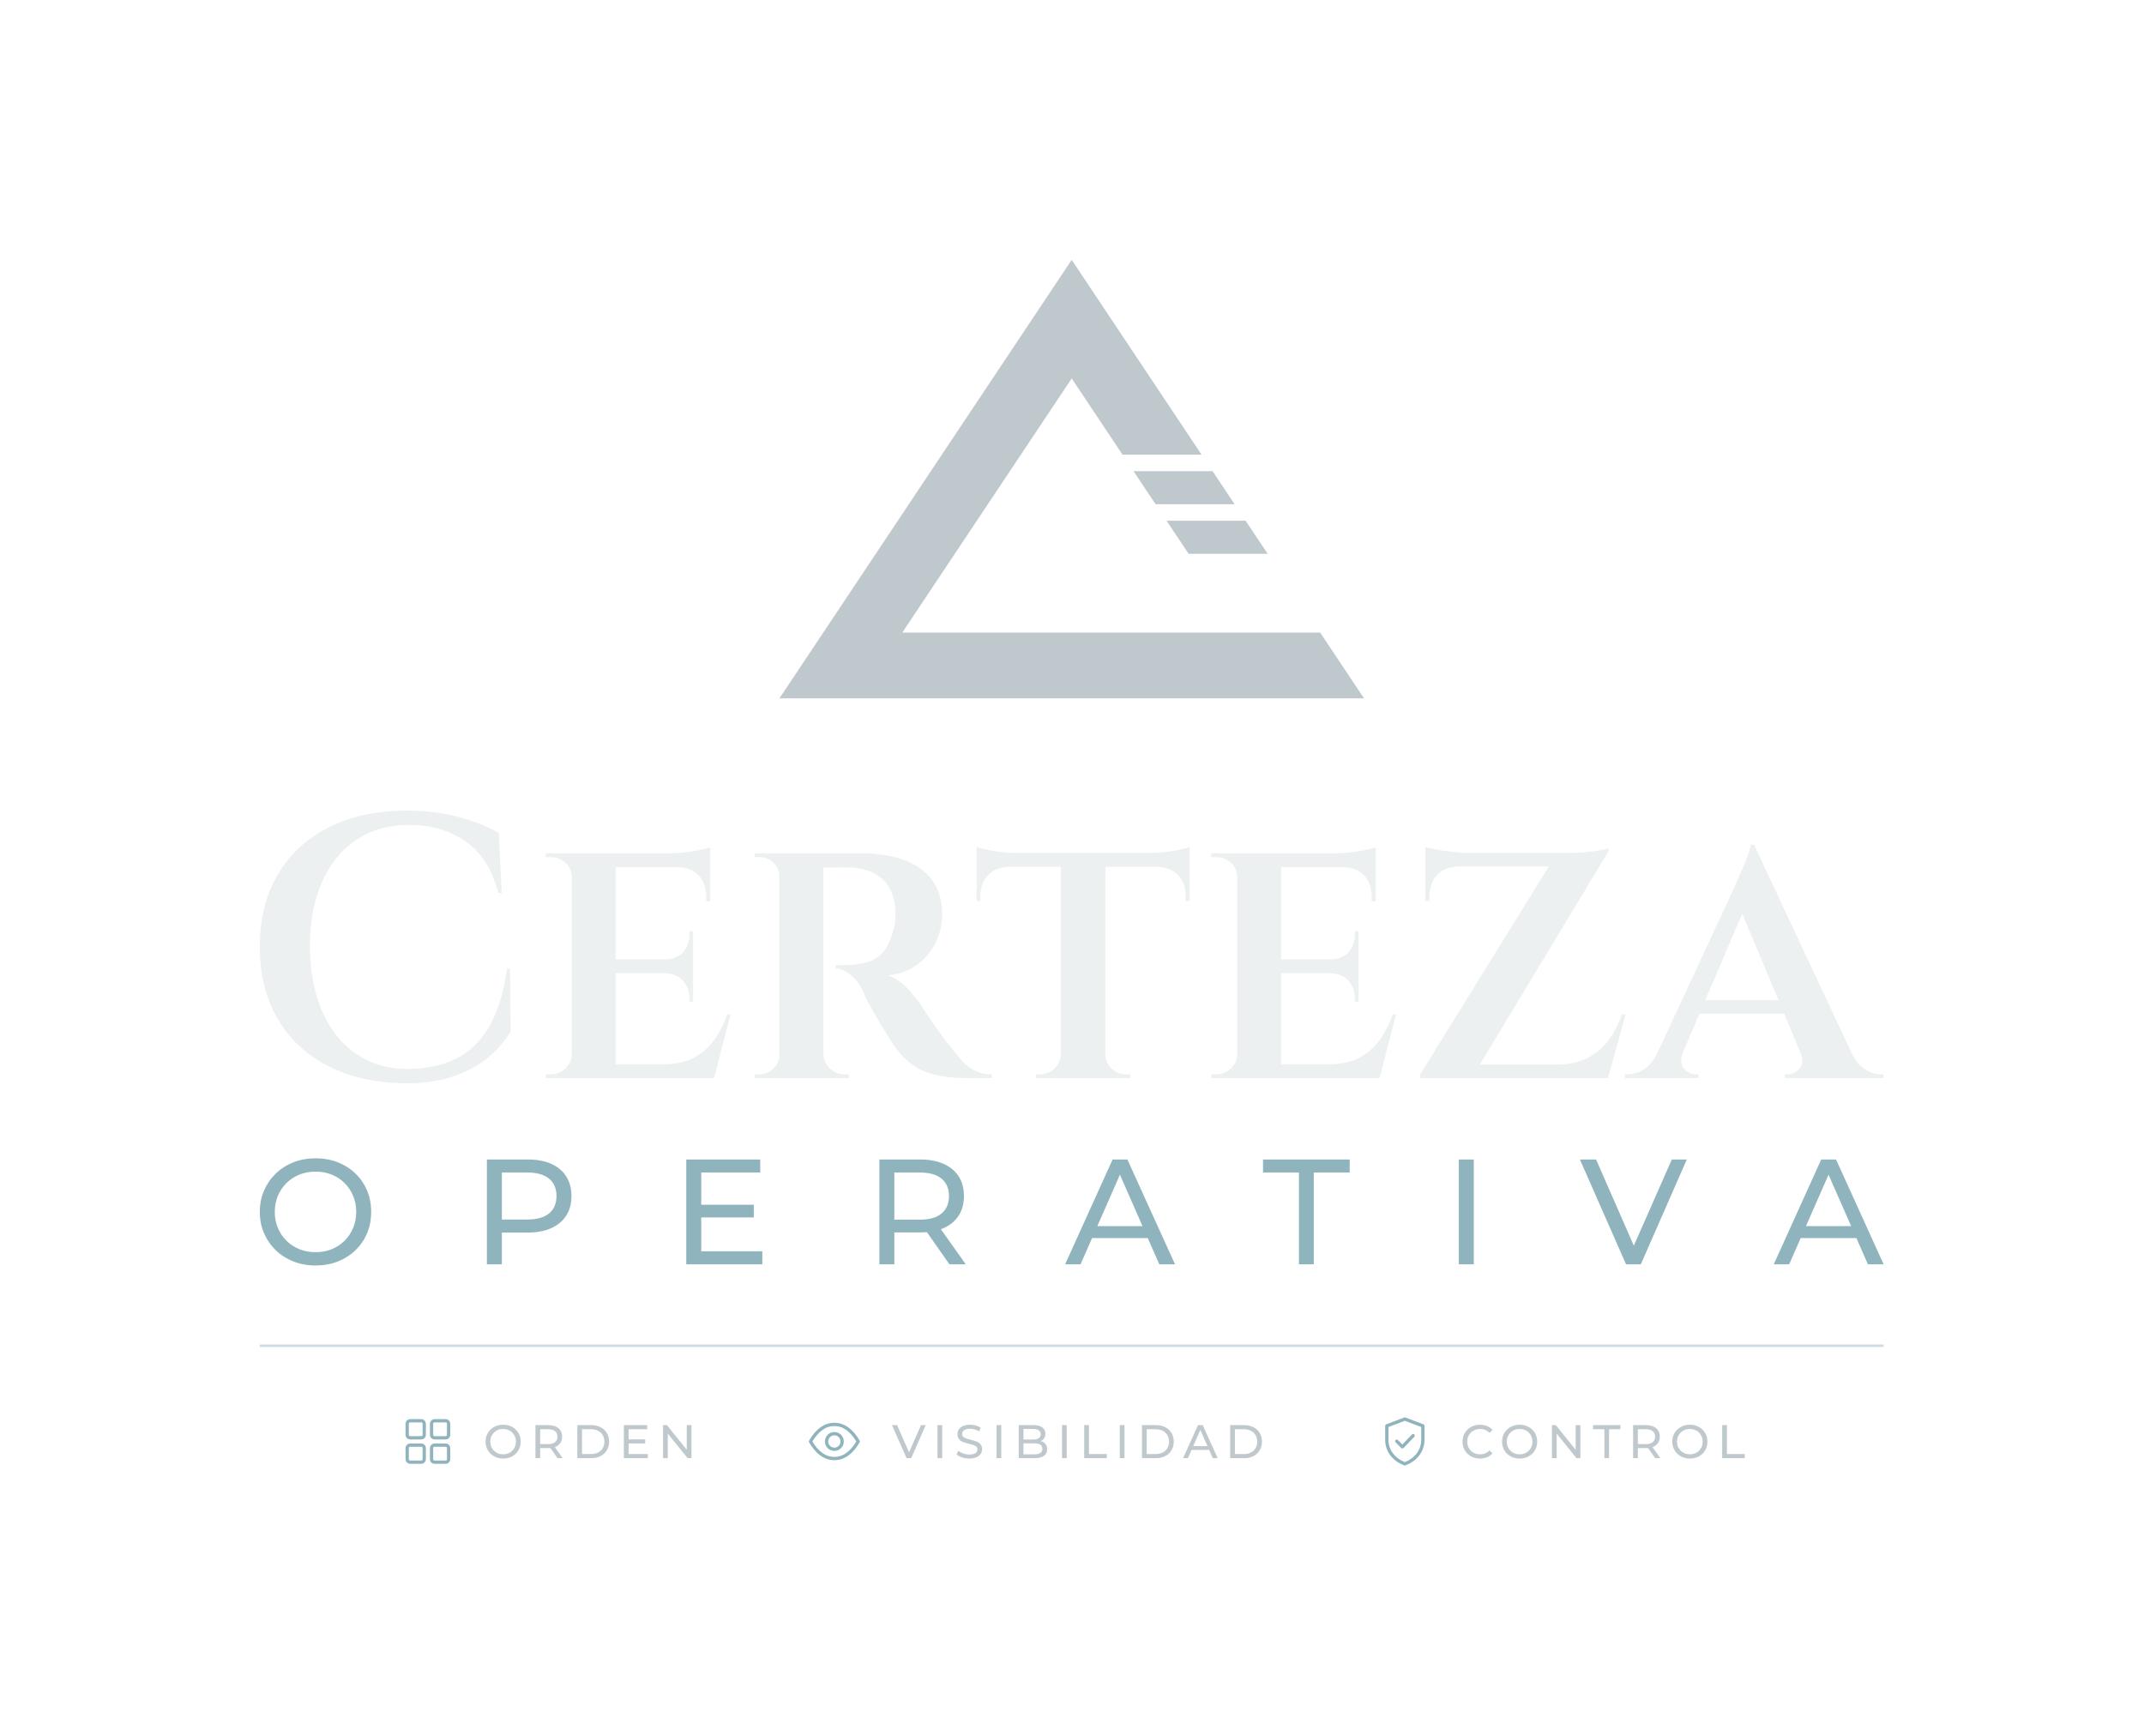
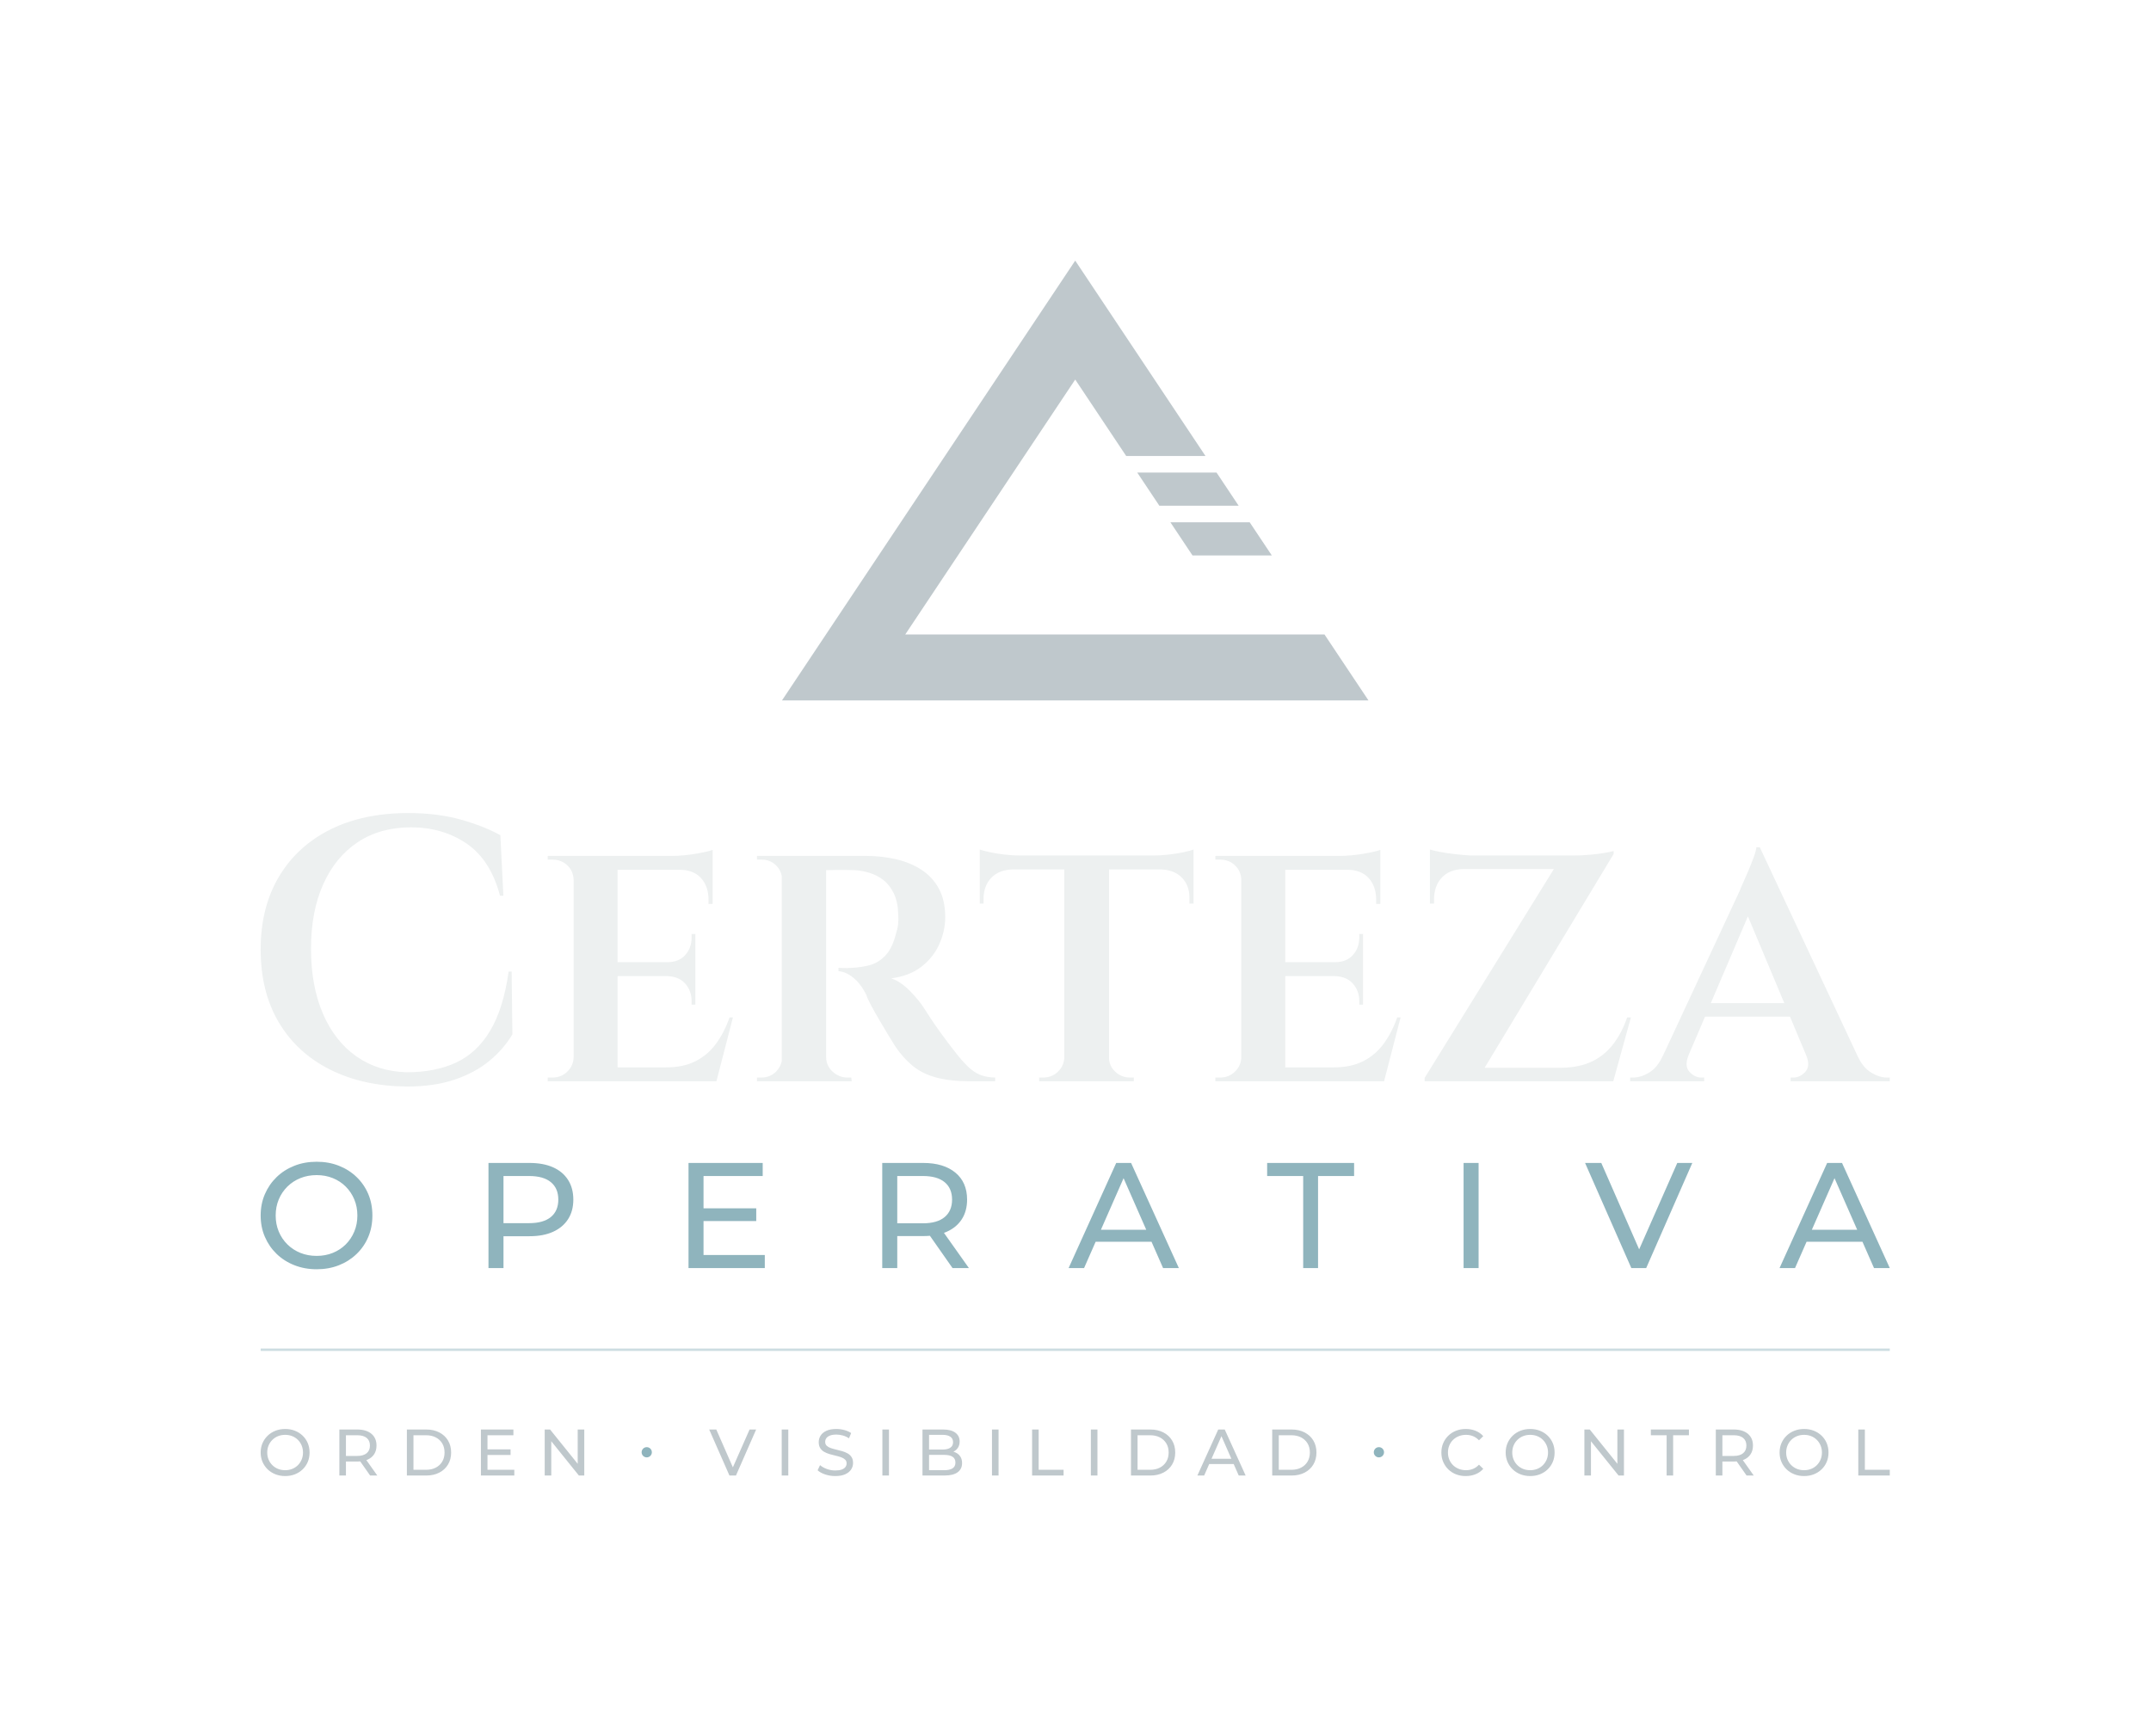
- <svg xmlns="http://www.w3.org/2000/svg" viewBox="0 0 1374 1112" width="1374" height="1112" role="img" aria-label="Certeza Operativa">
+ <svg xmlns="http://www.w3.org/2000/svg" viewBox="0 0 1374 1109" width="1374" height="1109" role="img" aria-label="Certeza Operativa">
  <path fill="#BFC8CC" d="M686.82 166.50 L770.04 291.34 L719.39 291.34 L686.82 242.48 L578.26 405.33 L846.04 405.33 L874.14 447.48 L499.51 447.48 Z M726.45 301.92 L777.10 301.92 L791.22 323.09 L740.56 323.09 Z M747.62 333.68 L798.27 333.68 L812.39 354.85 L761.73 354.85 Z" />
  <path fill="#EDF0F0" d="M326.822 620.726 327.302 660.806Q321.782 670.166 312.662 677.726Q303.542 685.286 290.462 689.726Q277.382 694.166 259.862 694.166Q232.022 693.926 210.902 683.366Q189.782 672.806 178.142 653.246Q166.502 633.686 166.502 606.566Q166.502 579.926 178.022 560.366Q189.542 540.806 210.662 530.126Q231.782 519.446 260.822 519.446Q279.542 519.446 294.422 523.646Q309.302 527.846 319.622 533.606L321.542 572.246H319.382Q313.382 549.446 298.142 539.006Q282.902 528.566 262.502 528.566Q242.822 528.566 228.542 538.046Q214.262 547.526 206.462 564.926Q198.662 582.326 198.662 606.086Q198.662 629.846 206.222 647.486Q213.782 665.126 227.582 674.846Q241.382 684.566 259.862 685.046Q277.862 685.046 291.182 678.926Q304.502 672.806 313.022 658.646Q321.542 644.486 324.902 620.726ZM394.502 546.806V690.806H366.422V546.806ZM453.542 681.926 457.142 690.806H394.022V681.926ZM444.182 614.726V623.606H394.022V614.726ZM455.222 546.806V555.686H394.022V546.806ZM468.182 650.006 457.622 690.806H417.782L425.462 681.926Q436.502 681.926 444.302 677.966Q452.102 674.006 457.382 666.806Q462.662 659.606 466.022 650.006ZM444.182 623.126V641.846H441.782V639.686Q441.782 632.966 437.702 628.406Q433.622 623.846 426.182 623.606V623.126ZM444.182 596.726V615.206H426.182V614.726Q433.622 614.726 437.702 610.166Q441.782 605.606 441.782 598.886V596.726ZM455.222 554.966V577.526H452.582V574.886Q452.582 566.246 447.782 560.966Q442.982 555.686 434.102 555.686V554.966ZM455.222 542.966V549.206L429.302 546.806Q436.262 546.806 444.182 545.486Q452.102 544.166 455.222 542.966ZM366.902 675.686 368.582 690.806H349.862V688.406Q349.862 688.406 351.422 688.406Q352.982 688.406 352.982 688.406Q358.502 688.406 362.342 684.686Q366.182 680.966 366.422 675.686ZM366.902 561.926H366.422Q366.182 556.406 362.342 552.806Q358.502 549.206 352.982 549.206Q352.982 549.206 351.422 549.206Q349.862 549.206 349.862 549.206V546.806H368.582ZM525.302 546.806H552.662Q563.222 546.806 572.462 548.966Q581.702 551.126 588.782 555.806Q595.862 560.486 599.822 567.926Q603.782 575.366 603.782 585.926Q603.782 594.806 599.942 603.326Q596.102 611.846 588.422 617.726Q580.742 623.606 569.222 625.046Q575.222 626.966 581.342 633.206Q587.462 639.446 590.822 644.966Q591.542 646.166 594.302 650.366Q597.062 654.566 601.142 660.206Q605.222 665.846 609.542 671.366Q614.342 677.606 618.182 681.326Q622.022 685.046 626.222 686.726Q630.422 688.406 635.702 688.406V690.806H619.862Q606.902 690.806 598.022 688.406Q589.142 686.006 583.022 680.966Q576.902 675.926 571.862 668.486Q570.182 665.846 567.422 661.286Q564.662 656.726 561.782 651.806Q558.902 646.886 556.502 642.446Q554.102 638.006 553.382 635.606Q549.782 628.406 544.982 624.566Q540.182 620.726 535.622 620.486V618.326Q535.862 618.326 538.262 618.446Q540.662 618.566 544.262 618.326Q549.782 618.086 555.422 616.646Q561.062 615.206 565.622 610.406Q570.182 605.606 572.582 595.526Q573.302 593.606 573.662 590.726Q574.022 587.846 573.782 584.246Q573.542 576.086 570.902 570.686Q568.262 565.286 564.182 562.166Q560.102 559.046 555.302 557.606Q550.502 556.166 546.182 555.926Q539.222 555.686 533.942 555.806Q528.662 555.926 527.462 555.926Q527.222 555.686 526.742 553.526Q526.262 551.366 525.782 549.086Q525.302 546.806 525.302 546.806ZM527.702 546.806V690.806H499.382V546.806ZM500.102 675.686 501.782 690.806H483.542V688.406Q483.542 688.406 484.862 688.406Q486.182 688.406 486.422 688.406Q491.942 688.406 495.662 684.686Q499.382 680.966 499.622 675.686ZM500.102 561.926H499.622Q499.382 556.406 495.662 552.806Q491.942 549.206 486.662 549.206Q486.182 549.206 484.862 549.206Q483.542 549.206 483.542 549.206V546.806H501.782ZM527.222 675.686H527.702Q527.942 681.206 532.022 684.806Q536.102 688.406 541.142 688.406Q541.142 688.406 542.342 688.406Q543.542 688.406 543.782 688.406L544.022 690.806H525.542ZM708.422 547.526V690.806H679.862V547.526ZM762.422 546.566V555.446H625.862V546.566ZM762.422 554.726V577.286H759.782V574.406Q760.022 566.006 755.102 560.846Q750.182 555.686 741.302 555.446V554.726ZM762.422 542.726V548.966L736.502 546.566Q741.302 546.566 746.582 545.966Q751.862 545.366 756.302 544.406Q760.742 543.446 762.422 542.726ZM680.342 675.686V690.806H663.782V688.406Q663.782 688.406 665.102 688.406Q666.422 688.406 666.422 688.406Q671.942 688.406 675.782 684.686Q679.622 680.966 679.862 675.686ZM707.462 675.686H708.422Q708.422 680.966 712.382 684.686Q716.342 688.406 721.862 688.406Q721.862 688.406 723.062 688.406Q724.262 688.406 724.262 688.406V690.806H707.462ZM646.982 554.726V555.446Q638.102 555.686 633.182 560.846Q628.262 566.006 628.262 574.406V577.286H625.862V554.726ZM625.862 542.726Q627.782 543.446 632.102 544.406Q636.422 545.366 641.702 545.966Q646.982 546.566 651.542 546.566L625.862 548.966ZM820.982 546.806V690.806H792.902V546.806ZM880.022 681.926 883.622 690.806H820.502V681.926ZM870.662 614.726V623.606H820.502V614.726ZM881.702 546.806V555.686H820.502V546.806ZM894.662 650.006 884.102 690.806H844.262L851.942 681.926Q862.982 681.926 870.782 677.966Q878.582 674.006 883.862 666.806Q889.142 659.606 892.502 650.006ZM870.662 623.126V641.846H868.262V639.686Q868.262 632.966 864.182 628.406Q860.102 623.846 852.662 623.606V623.126ZM870.662 596.726V615.206H852.662V614.726Q860.102 614.726 864.182 610.166Q868.262 605.606 868.262 598.886V596.726ZM881.702 554.966V577.526H879.062V574.886Q879.062 566.246 874.262 560.966Q869.462 555.686 860.582 555.686V554.966ZM881.702 542.966V549.206L855.782 546.806Q862.742 546.806 870.662 545.486Q878.582 544.166 881.702 542.966ZM793.382 675.686 795.062 690.806H776.342V688.406Q776.342 688.406 777.902 688.406Q779.462 688.406 779.462 688.406Q784.982 688.406 788.822 684.686Q792.662 680.966 792.902 675.686ZM793.382 561.926H792.902Q792.662 556.406 788.822 552.806Q784.982 549.206 779.462 549.206Q779.462 549.206 777.902 549.206Q776.342 549.206 776.342 549.206V546.806H795.062ZM1030.742 543.686Q1030.742 543.686 1030.742 544.646Q1030.742 545.606 1030.742 545.606L943.142 690.806H910.022V688.646L992.582 555.206H913.382V546.566H1005.302Q1010.102 546.566 1015.502 546.086Q1020.902 545.606 1025.102 544.886Q1029.302 544.166 1030.742 543.686ZM1030.022 682.166 1028.342 690.806H925.862V682.166ZM1041.782 650.006 1030.502 690.806H989.702L997.862 682.166Q1009.142 681.926 1017.062 678.086Q1024.982 674.246 1030.502 667.046Q1036.022 659.846 1039.382 650.006ZM913.382 554.726H934.742V555.206Q925.862 555.446 920.942 560.726Q916.022 566.006 916.022 574.646V577.286H913.382ZM913.382 542.726Q915.542 543.446 919.982 544.286Q924.422 545.126 929.822 545.726Q935.222 546.326 939.782 546.566L913.382 548.966ZM1124.102 541.286 1193.462 689.366H1160.102L1113.302 577.766ZM1078.502 674.486Q1075.862 681.206 1079.222 684.806Q1082.582 688.406 1086.662 688.406H1088.582V690.806H1041.302V688.406Q1041.302 688.406 1042.262 688.406Q1043.222 688.406 1043.222 688.406Q1048.262 688.406 1053.542 685.166Q1058.822 681.926 1062.182 674.486ZM1124.102 541.286 1124.822 566.006 1071.782 690.086H1054.982L1111.382 568.886Q1111.622 567.926 1113.182 564.566Q1114.742 561.206 1116.662 556.646Q1118.582 552.086 1120.142 547.886Q1121.702 543.686 1121.942 541.286ZM1147.382 640.886V649.526H1085.222V640.886ZM1153.862 674.486H1186.502Q1189.862 681.926 1195.142 685.166Q1200.422 688.406 1205.222 688.406Q1205.222 688.406 1206.182 688.406Q1207.142 688.406 1207.142 688.406V690.806H1143.782V688.406H1145.702Q1149.782 688.406 1153.142 684.806Q1156.502 681.206 1153.862 674.486Z" />
  <path fill="#8FB4BD" d="M202.284 810.9Q194.61 810.9 188.039 808.31Q181.467 805.72 176.671 801.067Q171.874 796.414 169.188 790.179Q166.502 783.944 166.502 776.557Q166.502 769.171 169.188 762.935Q171.874 756.7 176.671 752.047Q181.467 747.395 187.991 744.804Q194.514 742.214 202.284 742.214Q209.958 742.214 216.434 744.757Q222.909 747.299 227.753 751.951Q232.598 756.604 235.236 762.839Q237.874 769.075 237.874 776.557Q237.874 784.04 235.236 790.275Q232.598 796.51 227.753 801.163Q222.909 805.815 216.434 808.358Q209.958 810.9 202.284 810.9ZM202.284 802.362Q207.848 802.362 212.596 800.443Q217.345 798.525 220.846 795.023Q224.348 791.522 226.314 786.821Q228.281 782.121 228.281 776.557Q228.281 770.993 226.314 766.293Q224.348 761.592 220.846 758.091Q217.345 754.589 212.596 752.671Q207.848 750.752 202.284 750.752Q196.624 750.752 191.876 752.671Q187.127 754.589 183.578 758.091Q180.028 761.592 178.062 766.293Q176.095 770.993 176.095 776.557Q176.095 782.121 178.062 786.821Q180.028 791.522 183.578 795.023Q187.127 798.525 191.876 800.443Q196.624 802.362 202.284 802.362ZM312.027 810.132V742.982H338.216Q347.041 742.982 353.277 745.764Q359.512 748.546 362.869 753.822Q366.227 759.098 366.227 766.389Q366.227 773.679 362.869 778.907Q359.512 784.135 353.277 786.965Q347.041 789.795 338.216 789.795H317.303L321.62 785.287V810.132ZM321.62 786.246 317.303 781.449H337.928Q347.137 781.449 351.886 777.516Q356.634 773.583 356.634 766.389Q356.634 759.194 351.886 755.261Q347.137 751.328 337.928 751.328H317.303L321.62 746.531ZM439.805 810.132V742.982H487.194V751.328H449.398V801.786H488.537V810.132ZM448.534 780.106V771.952H483.069V780.106ZM563.553 810.132V742.982H589.742Q602.788 742.982 610.271 749.169Q617.753 755.357 617.753 766.389Q617.753 773.679 614.396 778.907Q611.038 784.135 604.803 786.917Q598.568 789.699 589.742 789.699H568.829L573.146 785.287V810.132ZM608.448 810.132 591.373 785.766H601.637L618.905 810.132ZM573.146 786.246 568.829 781.545H589.454Q598.663 781.545 603.412 777.564Q608.16 773.583 608.16 766.389Q608.16 759.194 603.412 755.261Q598.663 751.328 589.454 751.328H568.829L573.146 746.531ZM682.602 810.132 713.011 742.982H722.508L753.014 810.132H742.941L715.793 748.354H719.63L692.482 810.132ZM695.552 793.345 698.142 785.67H735.938L738.72 793.345ZM832.443 810.132V751.328H809.42V742.982H864.963V751.328H841.94V810.132ZM934.895 810.132V742.982H944.488V810.132ZM1042.048 810.132 1012.502 742.982H1022.862L1050.01 804.952H1044.063L1071.403 742.982H1080.995L1051.545 810.132ZM1136.73 810.132 1167.14 742.982H1176.637L1207.142 810.132H1197.07L1169.922 748.354H1173.759L1146.611 810.132ZM1149.681 793.345 1152.271 785.67H1190.067L1192.849 793.345Z" />
  <rect x="166.50" y="861.54" width="1040.64" height="1.54" fill="#8FB4BD" opacity=".45" />
-   <g transform="translate(255.48 904.92) scale(1.5619)" fill="none" stroke="#8FB4BD" stroke-width="1.35" stroke-linecap="round" stroke-linejoin="round">
-     <rect x="3.5" y="3.5" width="7" height="7" rx="1.2" />
-     <rect x="13.5" y="3.5" width="7" height="7" rx="1.2" />
-     <rect x="3.5" y="13.5" width="7" height="7" rx="1.2" />
-     <rect x="13.5" y="13.5" width="7" height="7" rx="1.2" />
-   </g>
-   <path fill="#BFC8CC" d="M322.452 934.61Q320.032 934.61 317.96 933.793Q315.887 932.977 314.375 931.509Q312.862 930.042 312.015 928.075Q311.168 926.109 311.168 923.779Q311.168 921.45 312.015 919.483Q312.862 917.517 314.375 916.049Q315.887 914.582 317.945 913.765Q320.002 912.948 322.452 912.948Q324.873 912.948 326.915 913.75Q328.957 914.552 330.485 916.019Q332.013 917.486 332.845 919.453Q333.677 921.419 333.677 923.779Q333.677 926.139 332.845 928.106Q332.013 930.072 330.485 931.54Q328.957 933.007 326.915 933.809Q324.873 934.61 322.452 934.61ZM322.452 931.918Q324.207 931.918 325.705 931.313Q327.202 930.708 328.307 929.603Q329.411 928.499 330.031 927.016Q330.651 925.534 330.651 923.779Q330.651 922.025 330.031 920.542Q329.411 919.06 328.307 917.955Q327.202 916.851 325.705 916.246Q324.207 915.641 322.452 915.641Q320.667 915.641 319.17 916.246Q317.672 916.851 316.553 917.955Q315.433 919.06 314.813 920.542Q314.193 922.025 314.193 923.779Q314.193 925.534 314.813 927.016Q315.433 928.499 316.553 929.603Q317.672 930.708 319.17 931.313Q320.667 931.918 322.452 931.918ZM343.146 934.368V913.19H351.406Q355.52 913.19 357.88 915.142Q360.24 917.093 360.24 920.572Q360.24 922.872 359.181 924.521Q358.122 926.169 356.156 927.047Q354.189 927.924 351.406 927.924H344.81L346.172 926.532V934.368ZM357.305 934.368 351.92 926.684H355.157L360.603 934.368ZM346.172 926.835 344.81 925.353H351.315Q354.219 925.353 355.717 924.097Q357.215 922.841 357.215 920.572Q357.215 918.303 355.717 917.063Q354.219 915.822 351.315 915.822H344.81L346.172 914.31ZM369.982 934.368V913.19H378.907Q382.295 913.19 384.882 914.521Q387.469 915.853 388.906 918.243Q390.343 920.633 390.343 923.779Q390.343 926.926 388.906 929.316Q387.469 931.706 384.882 933.037Q382.295 934.368 378.907 934.368ZM373.007 931.736H378.725Q381.357 931.736 383.279 930.738Q385.2 929.739 386.259 927.939Q387.318 926.139 387.318 923.779Q387.318 921.389 386.259 919.604Q385.2 917.819 383.279 916.821Q381.357 915.822 378.725 915.822H373.007ZM399.813 934.368V913.19H414.758V915.822H402.838V931.736H415.182V934.368ZM402.566 924.899V922.327H413.457V924.899ZM424.924 934.368V913.19H427.404L441.412 930.586H440.111V913.19H443.137V934.368H440.656L426.648 916.972H427.949V934.368Z" />
-   <g transform="translate(515.96 904.92) scale(1.5619)" fill="none" stroke="#8FB4BD" stroke-width="1.35" stroke-linecap="round" stroke-linejoin="round">
-     <path d="M2.2 12C5 7.2 8.3 5 12 5s7 2.2 9.8 7c-2.8 4.8-6.1 7-9.8 7s-7-2.2-9.8-7z" />
-     <circle cx="12" cy="12" r="3.2" />
-   </g>
-   <path fill="#BFC8CC" d="M580.975 934.368 571.657 913.19H574.924L583.486 932.735H581.61L590.233 913.19H593.258L583.97 934.368ZM600.791 934.368V913.19H603.817V934.368ZM621.183 934.61Q618.762 934.61 616.554 933.869Q614.345 933.128 613.075 931.948L614.194 929.588Q615.404 930.647 617.28 931.343Q619.156 932.039 621.183 932.039Q623.028 932.039 624.178 931.615Q625.328 931.192 625.872 930.45Q626.417 929.709 626.417 928.771Q626.417 927.682 625.706 927.016Q624.995 926.351 623.86 925.942Q622.726 925.534 621.364 925.231Q620.003 924.929 618.626 924.521Q617.25 924.112 616.115 923.477Q614.981 922.841 614.285 921.767Q613.589 920.693 613.589 918.999Q613.589 917.365 614.451 915.989Q615.313 914.612 617.114 913.78Q618.914 912.948 621.697 912.948Q623.543 912.948 625.358 913.432Q627.173 913.916 628.504 914.824L627.506 917.244Q626.145 916.337 624.632 915.928Q623.119 915.52 621.697 915.52Q619.912 915.52 618.762 915.974Q617.613 916.428 617.083 917.184Q616.554 917.94 616.554 918.878Q616.554 919.998 617.265 920.663Q617.976 921.329 619.11 921.722Q620.245 922.115 621.606 922.433Q622.968 922.751 624.344 923.144Q625.721 923.537 626.855 924.173Q627.99 924.808 628.686 925.867Q629.382 926.926 629.382 928.59Q629.382 930.193 628.504 931.57Q627.627 932.946 625.797 933.778Q623.966 934.61 621.183 934.61ZM638.64 934.368V913.19H641.665V934.368ZM652.859 934.368V913.19H662.359Q666.02 913.19 667.986 914.658Q669.953 916.125 669.953 918.666Q669.953 920.391 669.181 921.571Q668.41 922.751 667.109 923.386Q665.808 924.021 664.295 924.021L664.84 923.114Q666.655 923.114 668.047 923.749Q669.438 924.384 670.255 925.61Q671.072 926.835 671.072 928.65Q671.072 931.373 669.03 932.871Q666.988 934.368 662.964 934.368ZM655.884 931.918H662.843Q665.354 931.918 666.685 931.071Q668.016 930.223 668.016 928.408Q668.016 926.563 666.685 925.716Q665.354 924.868 662.843 924.868H655.612V922.418H662.087Q664.386 922.418 665.657 921.571Q666.927 920.724 666.927 919.029Q666.927 917.335 665.657 916.488Q664.386 915.641 662.087 915.641H655.884ZM680.602 934.368V913.19H683.628V934.368ZM694.822 934.368V913.19H697.847V931.736H709.313V934.368ZM717.633 934.368V913.19H720.659V934.368ZM731.853 934.368V913.19H740.778Q744.166 913.19 746.753 914.521Q749.34 915.853 750.777 918.243Q752.214 920.633 752.214 923.779Q752.214 926.926 750.777 929.316Q749.34 931.706 746.753 933.037Q744.166 934.368 740.778 934.368ZM734.878 931.736H740.596Q743.228 931.736 745.15 930.738Q747.071 929.739 748.13 927.939Q749.188 926.139 749.188 923.779Q749.188 921.389 748.13 919.604Q747.071 917.819 745.15 916.821Q743.228 915.822 740.596 915.822H734.878ZM758.174 934.368 767.765 913.19H770.76L780.381 934.368H777.204L768.642 914.885H769.852L761.29 934.368ZM762.258 929.074 763.075 926.653H774.995L775.873 929.074ZM788.368 934.368V913.19H797.293Q800.681 913.19 803.268 914.521Q805.855 915.853 807.292 918.243Q808.729 920.633 808.729 923.779Q808.729 926.926 807.292 929.316Q805.855 931.706 803.268 933.037Q800.681 934.368 797.293 934.368ZM791.393 931.736H797.111Q799.743 931.736 801.664 930.738Q803.586 929.739 804.645 927.939Q805.703 926.139 805.703 923.779Q805.703 921.389 804.645 919.604Q803.586 917.819 801.664 916.821Q799.743 915.822 797.111 915.822H791.393Z" />
-   <g transform="translate(881.56 904.92) scale(1.5619)" fill="none" stroke="#8FB4BD" stroke-width="1.35" stroke-linecap="round" stroke-linejoin="round">
-     <path d="M12 2.8l7.4 2.8v5.6c0 4.8-3 8.3-7.4 10-4.4-1.7-7.4-5.2-7.4-10V5.6z" />
-     <path d="M8.7 11.9l2.3 2.3 4.4-4.6" />
-   </g>
-   <path fill="#BFC8CC" d="M948.443 934.61Q946.023 934.61 943.98 933.809Q941.938 933.007 940.441 931.54Q938.943 930.072 938.096 928.106Q937.249 926.139 937.249 923.779Q937.249 921.419 938.096 919.453Q938.943 917.486 940.456 916.019Q941.968 914.552 944.011 913.75Q946.053 912.948 948.473 912.948Q950.924 912.948 952.996 913.78Q955.069 914.612 956.521 916.246L954.554 918.152Q953.344 916.881 951.831 916.261Q950.319 915.641 948.594 915.641Q946.809 915.641 945.281 916.246Q943.753 916.851 942.634 917.94Q941.515 919.029 940.894 920.527Q940.274 922.025 940.274 923.779Q940.274 925.534 940.894 927.032Q941.515 928.529 942.634 929.618Q943.753 930.708 945.281 931.313Q946.809 931.918 948.594 931.918Q950.319 931.918 951.831 931.297Q953.344 930.677 954.554 929.376L956.521 931.282Q955.069 932.916 952.996 933.763Q950.924 934.61 948.443 934.61ZM973.887 934.61Q971.466 934.61 969.394 933.793Q967.322 932.977 965.809 931.509Q964.296 930.042 963.449 928.075Q962.602 926.109 962.602 923.779Q962.602 921.45 963.449 919.483Q964.296 917.517 965.809 916.049Q967.322 914.582 969.379 913.765Q971.436 912.948 973.887 912.948Q976.307 912.948 978.349 913.75Q980.391 914.552 981.919 916.019Q983.447 917.486 984.279 919.453Q985.111 921.419 985.111 923.779Q985.111 926.139 984.279 928.106Q983.447 930.072 981.919 931.54Q980.391 933.007 978.349 933.809Q976.307 934.61 973.887 934.61ZM973.887 931.918Q975.641 931.918 977.139 931.313Q978.637 930.708 979.741 929.603Q980.845 928.499 981.465 927.016Q982.086 925.534 982.086 923.779Q982.086 922.025 981.465 920.542Q980.845 919.06 979.741 917.955Q978.637 916.851 977.139 916.246Q975.641 915.641 973.887 915.641Q972.102 915.641 970.604 916.246Q969.107 916.851 967.987 917.955Q966.868 919.06 966.248 920.542Q965.627 922.025 965.627 923.779Q965.627 925.534 966.248 927.016Q966.868 928.499 967.987 929.603Q969.107 930.708 970.604 931.313Q972.102 931.918 973.887 931.918ZM994.581 934.368V913.19H997.061L1011.069 930.586H1009.768V913.19H1012.794V934.368H1010.313L996.305 916.972H997.606V934.368ZM1028.193 934.368V915.822H1020.932V913.19H1038.449V915.822H1031.188V934.368ZM1046.588 934.368V913.19H1054.847Q1058.962 913.19 1061.321 915.142Q1063.681 917.093 1063.681 920.572Q1063.681 922.872 1062.622 924.521Q1061.563 926.169 1059.597 927.047Q1057.63 927.924 1054.847 927.924H1048.252L1049.613 926.532V934.368ZM1060.747 934.368 1055.361 926.684H1058.599L1064.044 934.368ZM1049.613 926.835 1048.252 925.353H1054.756Q1057.661 925.353 1059.158 924.097Q1060.656 922.841 1060.656 920.572Q1060.656 918.303 1059.158 917.063Q1057.661 915.822 1054.756 915.822H1048.252L1049.613 914.31ZM1082.983 934.61Q1080.563 934.61 1078.491 933.793Q1076.418 932.977 1074.906 931.509Q1073.393 930.042 1072.546 928.075Q1071.699 926.109 1071.699 923.779Q1071.699 921.45 1072.546 919.483Q1073.393 917.517 1074.906 916.049Q1076.418 914.582 1078.476 913.765Q1080.533 912.948 1082.983 912.948Q1085.404 912.948 1087.446 913.75Q1089.488 914.552 1091.016 916.019Q1092.544 917.486 1093.376 919.453Q1094.208 921.419 1094.208 923.779Q1094.208 926.139 1093.376 928.106Q1092.544 930.072 1091.016 931.54Q1089.488 933.007 1087.446 933.809Q1085.404 934.61 1082.983 934.61ZM1082.983 931.918Q1084.738 931.918 1086.236 931.313Q1087.733 930.708 1088.838 929.603Q1089.942 928.499 1090.562 927.016Q1091.182 925.534 1091.182 923.779Q1091.182 922.025 1090.562 920.542Q1089.942 919.06 1088.838 917.955Q1087.733 916.851 1086.236 916.246Q1084.738 915.641 1082.983 915.641Q1081.198 915.641 1079.701 916.246Q1078.203 916.851 1077.084 917.955Q1075.965 919.06 1075.344 920.542Q1074.724 922.025 1074.724 923.779Q1074.724 925.534 1075.344 927.016Q1075.965 928.499 1077.084 929.603Q1078.203 930.708 1079.701 931.313Q1081.198 931.918 1082.983 931.918ZM1103.677 934.368V913.19H1106.703V931.736H1118.169V934.368Z" />
+   <path fill="#BFC8CC" d="M182.168 943.019Q178.808 943.019 175.931 941.885Q173.054 940.751 170.954 938.714Q168.854 936.677 167.678 933.948Q166.502 931.218 166.502 927.984Q166.502 924.75 167.678 922.02Q168.854 919.29 170.954 917.253Q173.054 915.216 175.91 914.082Q178.766 912.948 182.168 912.948Q185.528 912.948 188.363 914.061Q191.198 915.174 193.318 917.211Q195.439 919.248 196.594 921.978Q197.749 924.708 197.749 927.984Q197.749 931.26 196.594 933.99Q195.439 936.719 193.318 938.756Q191.198 940.793 188.363 941.906Q185.528 943.019 182.168 943.019ZM182.168 939.281Q184.604 939.281 186.683 938.441Q188.762 937.601 190.295 936.068Q191.828 934.536 192.688 932.478Q193.549 930.42 193.549 927.984Q193.549 925.548 192.688 923.49Q191.828 921.432 190.295 919.899Q188.762 918.366 186.683 917.526Q184.604 916.686 182.168 916.686Q179.69 916.686 177.611 917.526Q175.532 918.366 173.978 919.899Q172.424 921.432 171.563 923.49Q170.702 925.548 170.702 927.984Q170.702 930.42 171.563 932.478Q172.424 934.536 173.978 936.068Q175.532 937.601 177.611 938.441Q179.69 939.281 182.168 939.281ZM216.775 942.683V913.284H228.24Q233.952 913.284 237.228 915.993Q240.504 918.702 240.504 923.532Q240.504 926.724 239.034 929.013Q237.564 931.302 234.834 932.52Q232.104 933.738 228.24 933.738H219.085L220.975 931.806V942.683ZM236.43 942.683 228.954 932.016H233.448L241.008 942.683ZM220.975 932.226 219.085 930.168H228.114Q232.146 930.168 234.225 928.425Q236.304 926.682 236.304 923.532Q236.304 920.382 234.225 918.66Q232.146 916.938 228.114 916.938H219.085L220.975 914.838ZM259.907 942.683V913.284H272.297Q277.001 913.284 280.591 915.132Q284.182 916.98 286.177 920.298Q288.172 923.616 288.172 927.984Q288.172 932.352 286.177 935.669Q284.182 938.987 280.591 940.835Q277.001 942.683 272.297 942.683ZM264.107 939.029H272.045Q275.699 939.029 278.366 937.643Q281.032 936.257 282.502 933.759Q283.972 931.26 283.972 927.984Q283.972 924.666 282.502 922.188Q281.032 919.71 278.366 918.324Q275.699 916.938 272.045 916.938H264.107ZM307.198 942.683V913.284H327.945V916.938H311.397V939.029H328.533V942.683ZM311.019 929.538V925.968H326.139V929.538ZM347.936 942.683V913.284H351.38L370.825 937.433H369.019V913.284H373.219V942.683H369.775L350.33 918.534H352.136V942.683Z" />
+   <circle cx="413.12" cy="927.82" r="3.27" fill="#8FB4BD" />
+   <path fill="#BFC8CC" d="M465.952 942.683 453.016 913.284H457.552L469.438 940.415H466.834L478.804 913.284H483.003L470.11 942.683ZM499.341 942.683V913.284H503.541V942.683ZM533.528 943.019Q530.168 943.019 527.102 941.99Q524.036 940.961 522.272 939.323L523.826 936.047Q525.506 937.517 528.11 938.483Q530.714 939.449 533.528 939.449Q536.09 939.449 537.686 938.861Q539.282 938.273 540.037 937.244Q540.793 936.215 540.793 934.914Q540.793 933.402 539.806 932.478Q538.82 931.554 537.245 930.987Q535.67 930.42 533.78 930Q531.89 929.58 529.979 929.013Q528.068 928.446 526.493 927.564Q524.918 926.682 523.952 925.191Q522.986 923.7 522.986 921.348Q522.986 919.08 524.183 917.169Q525.38 915.258 527.879 914.103Q530.378 912.948 534.242 912.948Q536.804 912.948 539.324 913.62Q541.843 914.292 543.691 915.552L542.305 918.912Q540.415 917.652 538.316 917.085Q536.216 916.518 534.242 916.518Q531.764 916.518 530.168 917.148Q528.572 917.778 527.837 918.828Q527.102 919.878 527.102 921.18Q527.102 922.734 528.089 923.658Q529.076 924.582 530.651 925.128Q532.226 925.674 534.116 926.115Q536.006 926.556 537.917 927.102Q539.827 927.648 541.402 928.53Q542.977 929.412 543.943 930.882Q544.909 932.352 544.909 934.662Q544.909 936.887 543.691 938.798Q542.473 940.709 539.932 941.864Q537.392 943.019 533.528 943.019ZM563.641 942.683V913.284H567.841V942.683ZM589.26 942.683V913.284H602.447Q607.529 913.284 610.259 915.321Q612.989 917.358 612.989 920.886Q612.989 923.28 611.918 924.918Q610.847 926.556 609.041 927.438Q607.235 928.32 605.135 928.32L605.891 927.06Q608.411 927.06 610.343 927.942Q612.275 928.824 613.409 930.525Q614.543 932.226 614.543 934.746Q614.543 938.525 611.708 940.604Q608.873 942.683 603.287 942.683ZM593.46 939.281H603.119Q606.605 939.281 608.453 938.105Q610.301 936.929 610.301 934.41Q610.301 931.848 608.453 930.672Q606.605 929.496 603.119 929.496H593.082V926.094H602.069Q605.261 926.094 607.025 924.918Q608.789 923.742 608.789 921.39Q608.789 919.038 607.025 917.862Q605.261 916.686 602.069 916.686H593.46ZM633.652 942.683V913.284H637.852V942.683ZM659.271 942.683V913.284H663.471V939.029H679.389V942.683ZM696.818 942.683V913.284H701.018V942.683ZM722.437 942.683V913.284H734.827Q739.531 913.284 743.121 915.132Q746.712 916.98 748.707 920.298Q750.702 923.616 750.702 927.984Q750.702 932.352 748.707 935.669Q746.712 938.987 743.121 940.835Q739.531 942.683 734.827 942.683ZM726.637 939.029H734.575Q738.229 939.029 740.896 937.643Q743.562 936.257 745.032 933.759Q746.502 931.26 746.502 927.984Q746.502 924.666 745.032 922.188Q743.562 919.71 740.896 918.324Q738.229 916.938 734.575 916.938H726.637ZM764.856 942.683 778.169 913.284H782.327L795.683 942.683H791.273L779.387 915.636H781.067L769.182 942.683ZM770.526 935.334 771.659 931.974H788.207L789.425 935.334ZM812.65 942.683V913.284H825.04Q829.743 913.284 833.334 915.132Q836.925 916.98 838.92 920.298Q840.915 923.616 840.915 927.984Q840.915 932.352 838.92 935.669Q836.925 938.987 833.334 940.835Q829.743 942.683 825.04 942.683ZM816.85 939.029H824.788Q828.442 939.029 831.108 937.643Q833.775 936.257 835.245 933.759Q836.715 931.26 836.715 927.984Q836.715 924.666 835.245 922.188Q833.775 919.71 831.108 918.324Q828.442 916.938 824.788 916.938H816.85Z" />
+   <circle cx="880.81" cy="927.82" r="3.27" fill="#8FB4BD" />
+   <path fill="#BFC8CC" d="M936.252 943.019Q932.892 943.019 930.057 941.906Q927.222 940.793 925.143 938.756Q923.064 936.719 921.888 933.99Q920.712 931.26 920.712 927.984Q920.712 924.708 921.888 921.978Q923.064 919.248 925.164 917.211Q927.264 915.174 930.099 914.061Q932.934 912.948 936.294 912.948Q939.696 912.948 942.573 914.103Q945.449 915.258 947.465 917.526L944.735 920.172Q943.056 918.408 940.956 917.547Q938.856 916.686 936.462 916.686Q933.984 916.686 931.863 917.526Q929.742 918.366 928.188 919.878Q926.634 921.39 925.773 923.469Q924.912 925.548 924.912 927.984Q924.912 930.42 925.773 932.499Q926.634 934.578 928.188 936.089Q929.742 937.601 931.863 938.441Q933.984 939.281 936.462 939.281Q938.856 939.281 940.956 938.42Q943.056 937.559 944.735 935.753L947.465 938.399Q945.449 940.667 942.573 941.843Q939.696 943.019 936.252 943.019ZM977.452 943.019Q974.092 943.019 971.216 941.885Q968.339 940.751 966.239 938.714Q964.139 936.677 962.963 933.948Q961.787 931.218 961.787 927.984Q961.787 924.75 962.963 922.02Q964.139 919.29 966.239 917.253Q968.339 915.216 971.195 914.082Q974.05 912.948 977.452 912.948Q980.812 912.948 983.647 914.061Q986.482 915.174 988.603 917.211Q990.724 919.248 991.879 921.978Q993.034 924.708 993.034 927.984Q993.034 931.26 991.879 933.99Q990.724 936.719 988.603 938.756Q986.482 940.793 983.647 941.906Q980.812 943.019 977.452 943.019ZM977.452 939.281Q979.888 939.281 981.967 938.441Q984.046 937.601 985.579 936.068Q987.112 934.536 987.973 932.478Q988.834 930.42 988.834 927.984Q988.834 925.548 987.973 923.49Q987.112 921.432 985.579 919.899Q984.046 918.366 981.967 917.526Q979.888 916.686 977.452 916.686Q974.974 916.686 972.896 917.526Q970.817 918.366 969.263 919.899Q967.709 921.432 966.848 923.49Q965.987 925.548 965.987 927.984Q965.987 930.42 966.848 932.478Q967.709 934.536 969.263 936.068Q970.817 937.601 972.896 938.441Q974.974 939.281 977.452 939.281ZM1012.059 942.683V913.284H1015.503L1034.948 937.433H1033.142V913.284H1037.342V942.683H1033.898L1014.453 918.534H1016.259V942.683ZM1064.599 942.683V916.938H1054.52V913.284H1078.837V916.938H1068.757V942.683ZM1096.014 942.683V913.284H1107.48Q1113.192 913.284 1116.468 915.993Q1119.743 918.702 1119.743 923.532Q1119.743 926.724 1118.273 929.013Q1116.804 931.302 1114.074 932.52Q1111.344 933.738 1107.48 933.738H1098.324L1100.214 931.806V942.683ZM1115.67 942.683 1108.194 932.016H1112.688L1120.247 942.683ZM1100.214 932.226 1098.324 930.168H1107.354Q1111.386 930.168 1113.465 928.425Q1115.544 926.682 1115.544 923.532Q1115.544 920.382 1113.465 918.66Q1111.386 916.938 1107.354 916.938H1098.324L1100.214 914.838ZM1152.418 943.019Q1149.058 943.019 1146.182 941.885Q1143.305 940.751 1141.205 938.714Q1139.105 936.677 1137.929 933.948Q1136.753 931.218 1136.753 927.984Q1136.753 924.75 1137.929 922.02Q1139.105 919.29 1141.205 917.253Q1143.305 915.216 1146.161 914.082Q1149.016 912.948 1152.418 912.948Q1155.778 912.948 1158.613 914.061Q1161.448 915.174 1163.569 917.211Q1165.69 919.248 1166.845 921.978Q1168 924.708 1168 927.984Q1168 931.26 1166.845 933.99Q1165.69 936.719 1163.569 938.756Q1161.448 940.793 1158.613 941.906Q1155.778 943.019 1152.418 943.019ZM1152.418 939.281Q1154.854 939.281 1156.933 938.441Q1159.012 937.601 1160.545 936.068Q1162.078 934.536 1162.939 932.478Q1163.8 930.42 1163.8 927.984Q1163.8 925.548 1162.939 923.49Q1162.078 921.432 1160.545 919.899Q1159.012 918.366 1156.933 917.526Q1154.854 916.686 1152.418 916.686Q1149.94 916.686 1147.861 917.526Q1145.783 918.366 1144.229 919.899Q1142.675 921.432 1141.814 923.49Q1140.953 925.548 1140.953 927.984Q1140.953 930.42 1141.814 932.478Q1142.675 934.536 1144.229 936.068Q1145.783 937.601 1147.861 938.441Q1149.94 939.281 1152.418 939.281ZM1187.025 942.683V913.284H1191.225V939.029H1207.142V942.683Z" />
</svg>
